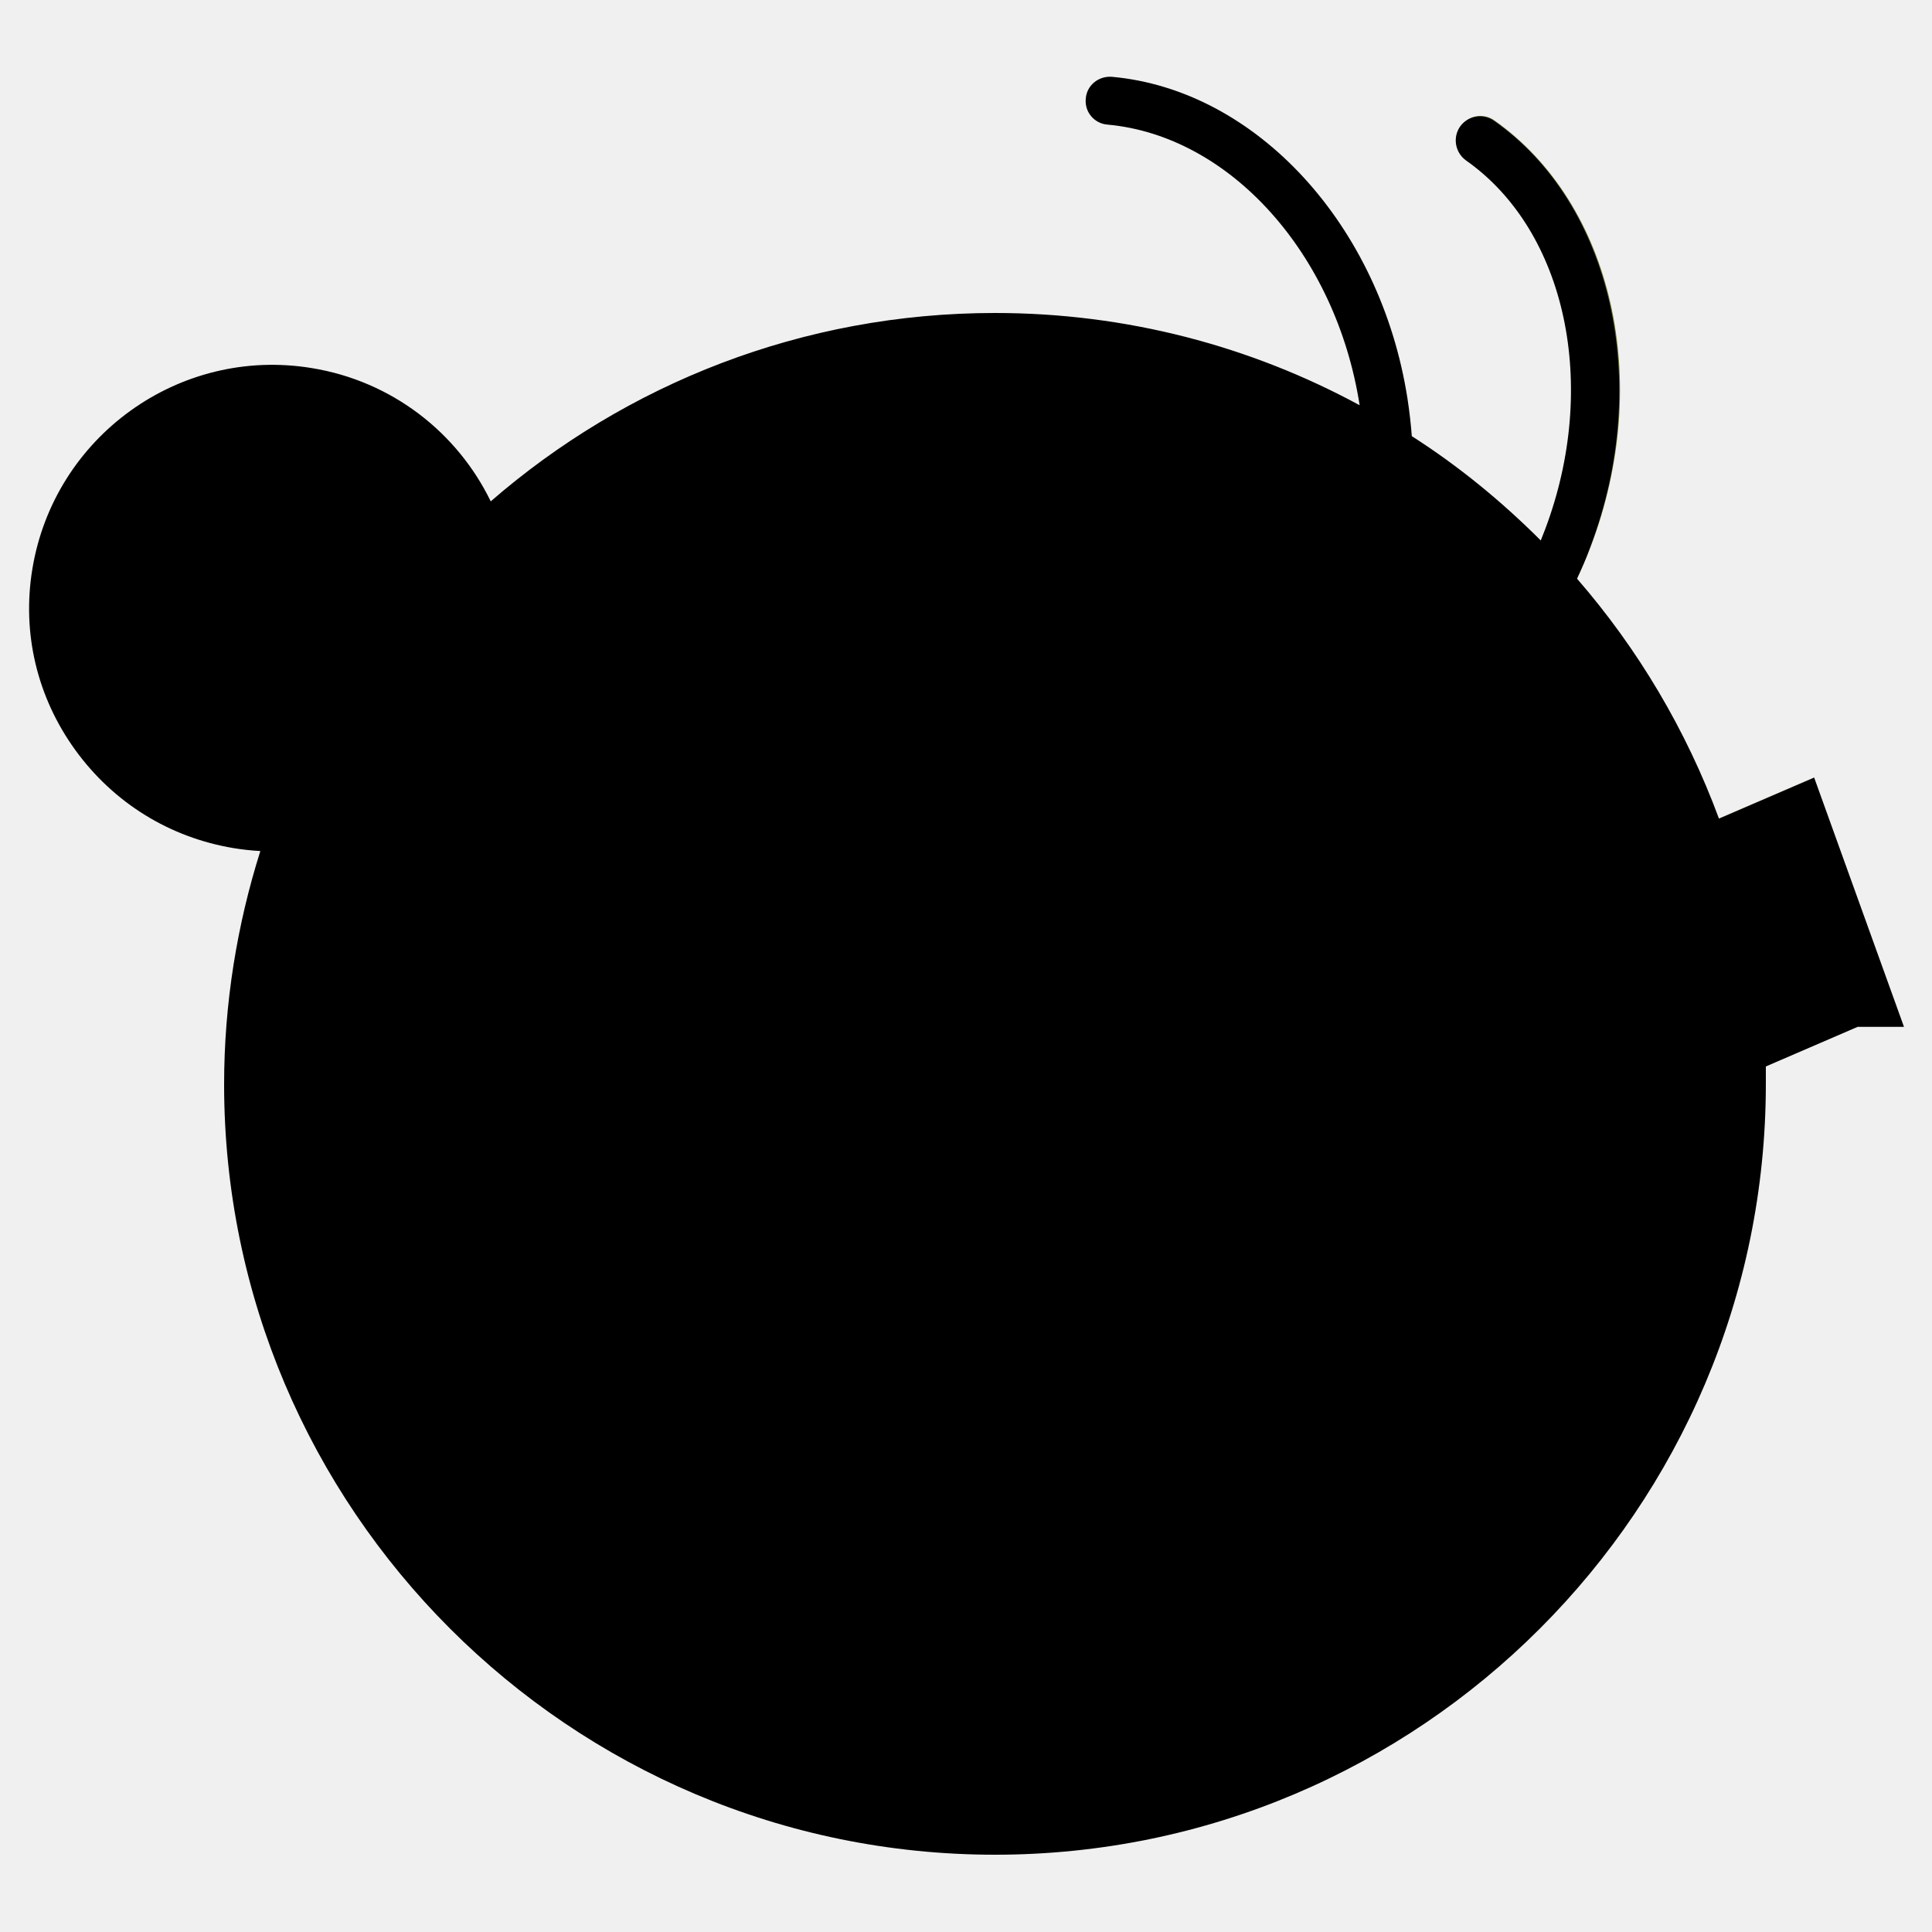
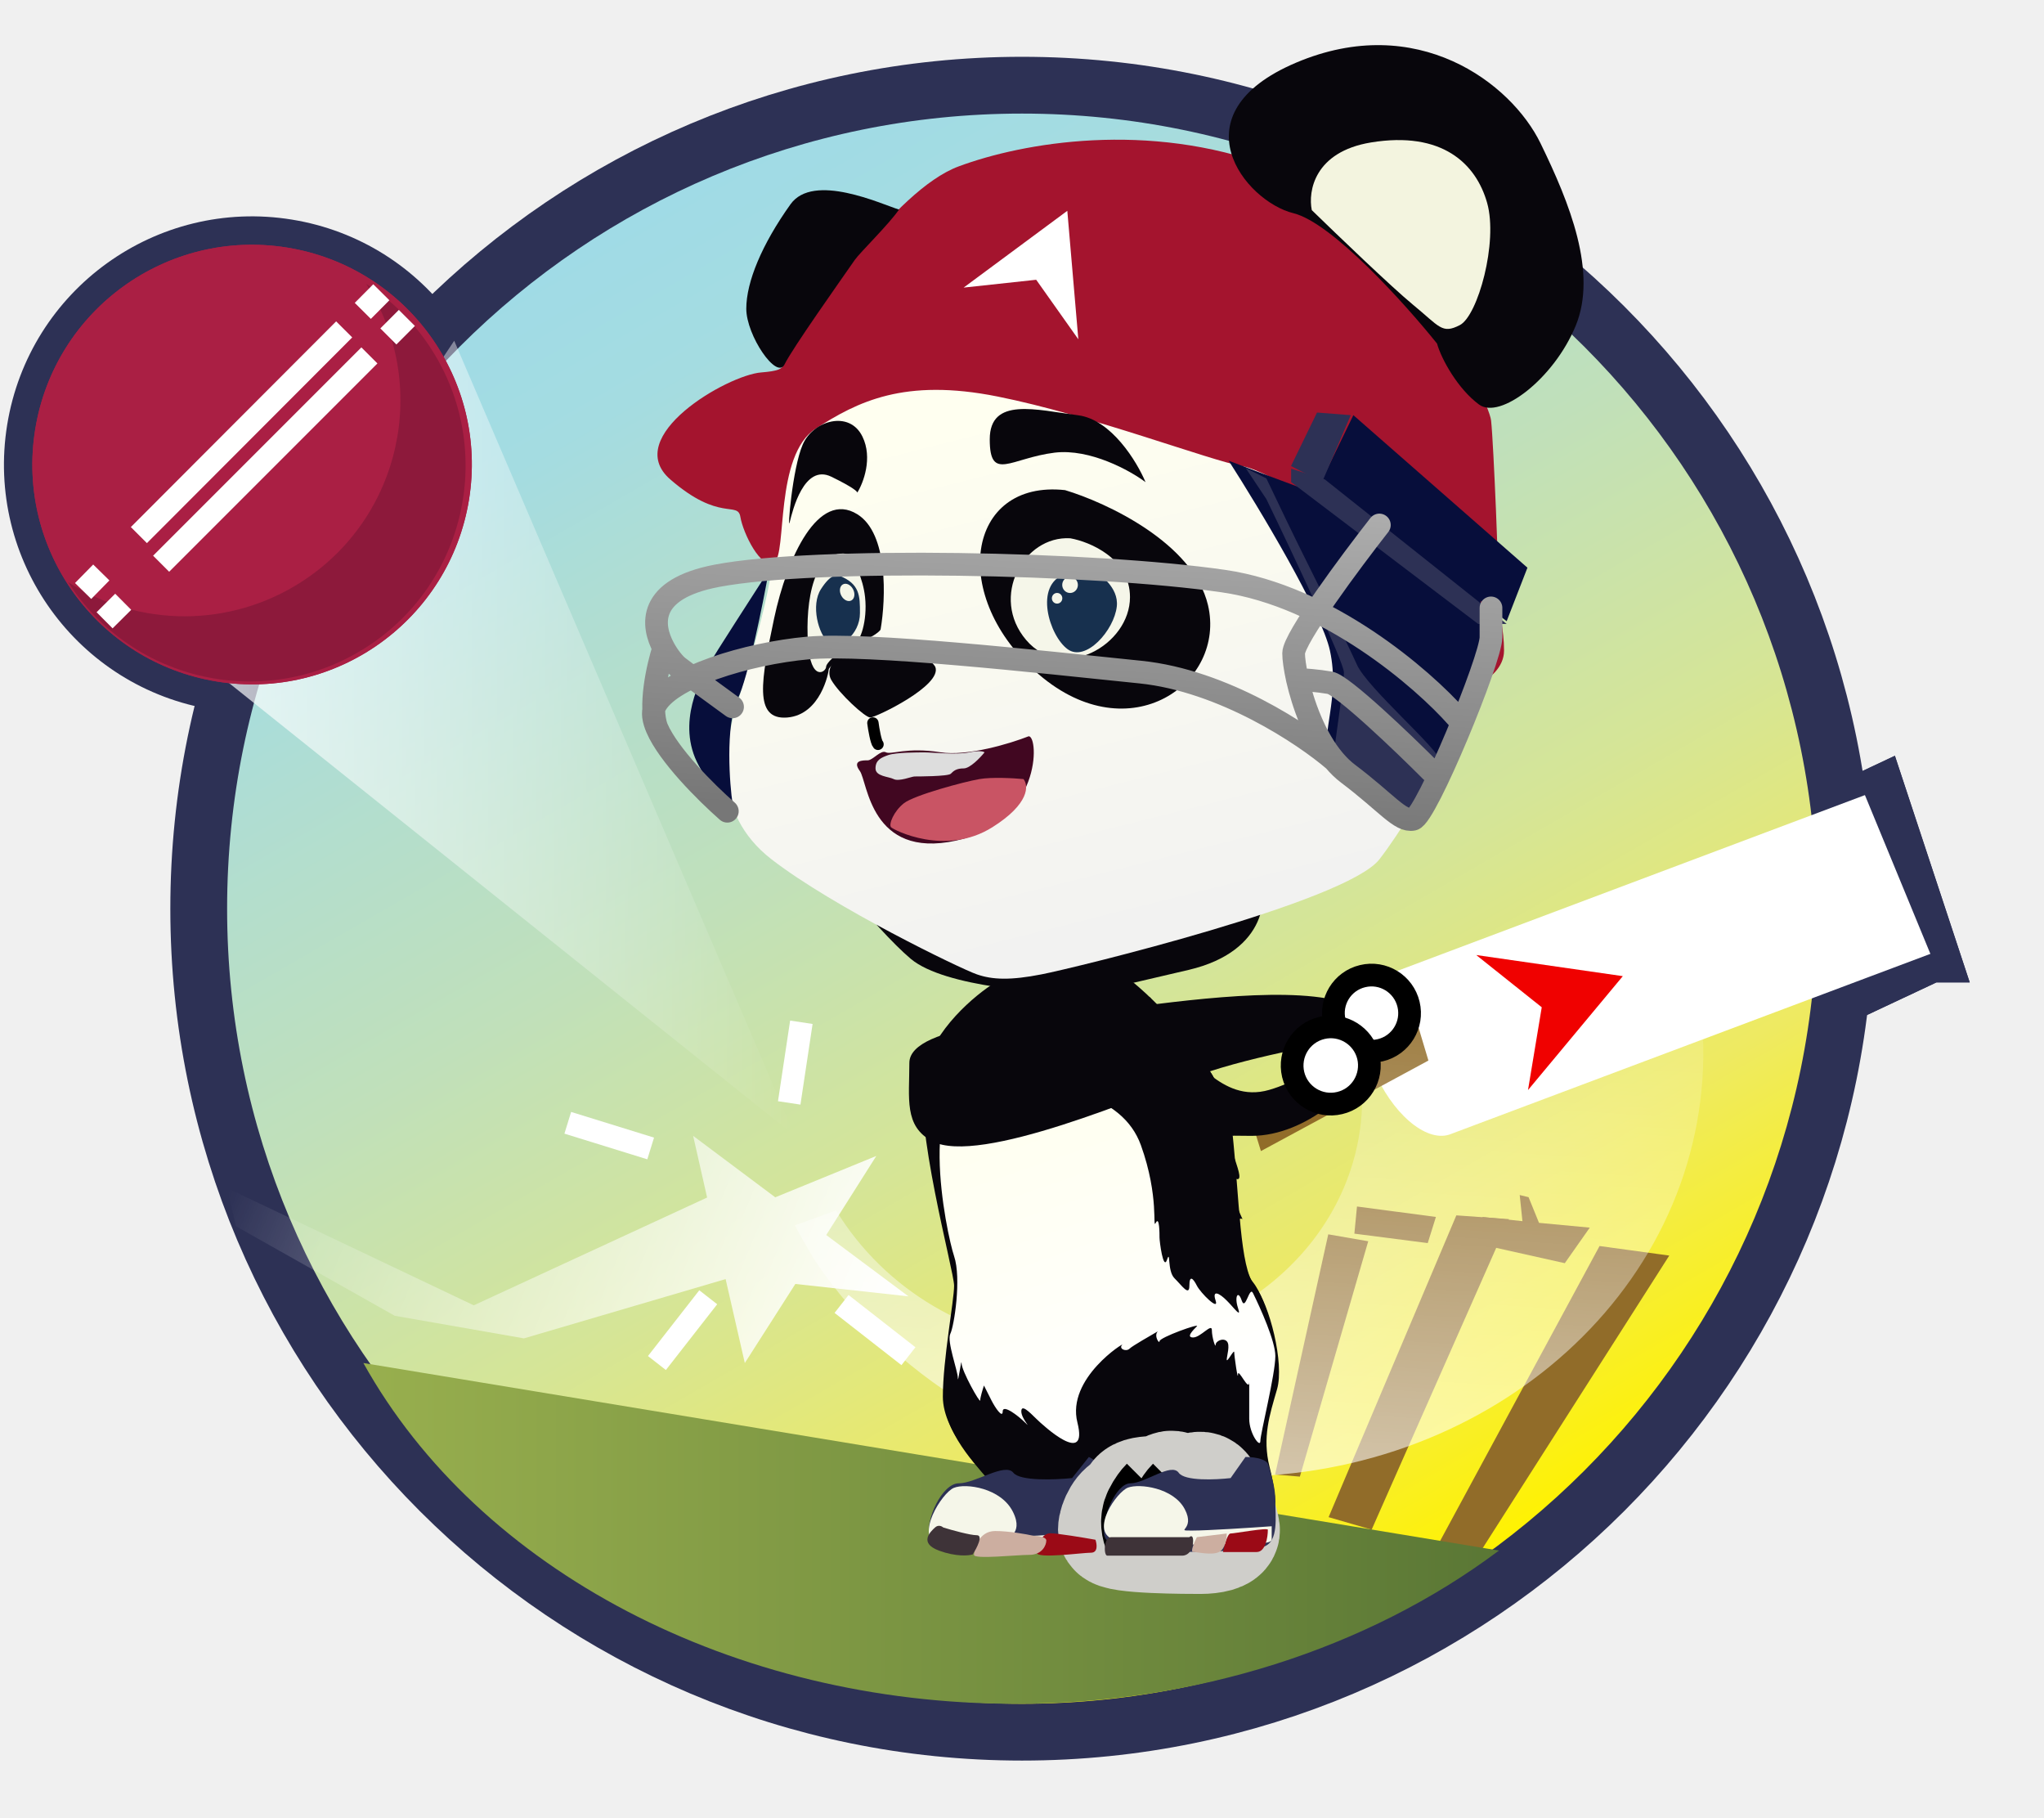
- <svg xmlns="http://www.w3.org/2000/svg" version="1.1" id="Layer_1" x="0px" y="0px" viewBox="0 0 400 400" style="enable-background:new 0 0 400 400;" xml:space="preserve">
-   <style type="text/css">
- 	.st0{fill:none;stroke:#749948;stroke-width:15.7;stroke-miterlimit:10;}
- 	.st1{fill:none;stroke:#647331;stroke-width:10;stroke-linecap:round;stroke-linejoin:round;stroke-miterlimit:10;}
- </style>
-   <path class="st0" d="M382.9,204.7l-87.9,37.8c-4.4,1.6-10.6-4.6-13.9-13.7c-3.2-9.2-2.4-17.9,2-19.5l87.9-37.8L382.9,204.7  L382.9,204.7z" />
-   <path class="st1" d="M277.2,158.7c20-6,38.3-23.3,47.5-47.4c12.3-32.5,4-66.7-18.2-82.3" />
-   <path d="M394.2,212.6L375.6,161l-19.7,8.5c-6.8-18.4-16.8-35.2-29.4-49.7c1-2.2,2-4.4,2.8-6.7c12.8-33.9,4.4-71-20-88.1  c-2.3-1.6-5.4-1-7,1.2c-1.6,2.3-1,5.4,1.2,7c20.8,14.6,27.6,46.7,16.4,76.4c-0.3,0.8-0.6,1.5-0.9,2.3c-8.1-8.1-17-15.4-26.7-21.6  c-0.2-2.6-0.5-5.2-0.9-7.8c-5.6-35.9-31.3-63.9-61.2-66.6c-2.8-0.2-5.2,1.8-5.4,4.5c-0.3,2.8,1.8,5.2,4.5,5.4  c25.3,2.3,47.3,26.7,52.2,58.1C259,71.7,233.3,64.8,206,64.8c-39.9,0-76.4,14.7-104.4,39c-6.9-14.2-20.4-24.9-37.1-27.6  c-27.4-4.5-53.3,14.2-57.8,41.6c-2.2,13.3,1,26.6,8.9,37.5c7.9,10.9,19.5,18.1,32.8,20.3c1.8,0.3,3.7,0.5,5.5,0.6  c-4.8,15.2-7.5,31.5-7.5,48.3C46.4,312.4,118,384,206,384c88,0,159.6-71.6,159.6-159.6c0-1.2,0-2.4,0-3.6l19-8.2H394.2z" />
+ <svg xmlns="http://www.w3.org/2000/svg" width="18" height="16" viewBox="0 0 18 16" fill="none">
+   <path d="M4.13 4.4C4.301 3.345 3.585 2.351 2.53 2.18C1.475 2.009 0.481 2.725 0.31 3.78C0.139 4.835 0.855 5.829 1.91 6C2.965 6.171 3.958 5.455 4.13 4.4Z" stroke="#2D3155" stroke-width="0.5" stroke-miterlimit="10" />
+   <path d="M16.997 8.399L13.611 9.989C13.441 10.057 13.201 9.795 13.075 9.411C12.952 9.024 12.982 8.658 13.152 8.591L16.538 7L17 8.399H16.997Z" stroke="#2D3155" stroke-width="0.5" stroke-miterlimit="10" />
+   <path d="M16.997 8.399L13.611 9.989C13.441 10.057 13.201 9.795 13.075 9.411C12.952 9.024 12.982 8.658 13.152 8.591L16.538 7L17 8.399H16.997Z" stroke="#2D3155" stroke-width="0.5" stroke-miterlimit="10" />
+   <path d="M9 15C12.866 15 16 11.866 16 8C16 4.134 12.866 1 9 1C5.134 1 2 4.134 2 8C2 11.866 5.134 15 9 15Z" stroke="#2D3155" stroke-miterlimit="10" />
+   <path d="M9 15C12.866 15 16 11.866 16 8C16 4.134 12.866 1 9 1C5.134 1 2 4.134 2 8C2 11.866 5.134 15 9 15Z" fill="url(#paint0_linear_94_4290)" />
+   <path d="M16.996 8.399L12.763 9.989C12.552 10.057 12.252 9.795 12.094 9.411C11.94 9.024 11.978 8.658 12.19 8.591L16.423 7L17 8.399H16.996Z" fill="white" />
+   <path d="M12.478 9L11 9.797L11.104 10.134L12.579 9.337L12.478 9ZM11.95 10.622L12.645 10.714L12.573 10.944L11.927 10.861L11.95 10.622ZM13.553 10.766L13.461 10.54L13.383 10.521L13.407 10.751L13.056 10.714L12.996 10.946L13.78 11.121L14 10.808L13.553 10.766ZM11.697 10.867L11.229 12.982L11.447 13L12.049 10.928L11.697 10.867Z" fill="#916C29" />
+   <path d="M12.825 10.7L11.7 13.357L12.079 13.467L13.288 10.733L12.825 10.7ZM14.086 10.97L12.673 13.583L13.012 13.7L14.7 11.054L14.086 10.97Z" fill="#916C29" />
+   <path d="M8.939 15C10.518 15.002 12.041 14.52 13.2 13.651L3.2 12C4.218 13.828 6.466 15.002 8.942 15H8.939Z" fill="url(#paint1_linear_94_4290)" />
+   <path d="M7.276 10.873L7.717 10.177L6.827 10.541L6.104 10L6.227 10.543L4.172 11.492L2 10.46L2.078 10.796L3.476 11.584L4.614 11.783L6.39 11.261L6.559 12L7.004 11.304L8 11.413L7.276 10.873Z" fill="url(#paint2_linear_94_4290)" />
+   <path d="M5.73 10.111L5 9.885M7.057 9L6.95 9.71M8 11.94L7.411 11.48M5.785 12L6.237 11.421" stroke="white" stroke-width="0.2" stroke-miterlimit="10" />
+   <path d="M11.89 9.03C11.972 9.275 12.007 9.539 11.991 9.807C11.905 11.025 10.743 11.94 9.384 11.848C8.551 11.805 7.793 11.359 7.363 10.657L7 10.788C7.055 10.895 7.117 10.998 7.179 11.102C7.934 12.216 9.181 12.916 10.543 12.99C12.858 13.143 14.848 11.581 14.992 9.501C15.027 8.99 14.946 8.477 14.758 8L11.89 9.034V9.03Z" fill="url(#paint3_linear_94_4290)" />
+   <path d="M7 10L2 6L4 3L7 10Z" fill="url(#paint4_linear_94_4290)" />
+   <path d="M4.13 4.4C4.301 3.345 3.585 2.351 2.53 2.18C1.475 2.009 0.481 2.725 0.31 3.78C0.139 4.835 0.855 5.829 1.91 6C2.965 6.171 3.958 5.455 4.13 4.4Z" fill="#AA1F44" />
+   <path d="M0.732 5.203L0.892 5.04" stroke="white" stroke-width="0.2" stroke-miterlimit="10" />
+   <path d="M1.223 4.711L3.031 2.9" stroke="white" stroke-width="0.2" stroke-miterlimit="10" stroke-dasharray="12.79 12.79" />
+   <path d="M3.195 2.737L3.358 2.573" stroke="white" stroke-width="0.2" stroke-miterlimit="10" />
+   <path d="M0.921 5.461L1.085 5.298" stroke="white" stroke-width="0.2" stroke-miterlimit="10" />
+   <path d="M1.419 4.963L3.253 3.129" stroke="white" stroke-width="0.2" stroke-miterlimit="10" stroke-dasharray="12.97 12.97" />
+   <path d="M3.42 2.962L3.583 2.799" stroke="white" stroke-width="0.2" stroke-miterlimit="10" />
+   <path d="M4.13 4.4C4.301 3.345 3.585 2.351 2.53 2.18C1.475 2.009 0.481 2.725 0.31 3.78C0.139 4.835 0.855 5.829 1.91 6C2.965 6.171 3.958 5.455 4.13 4.4Z" fill="#AA1F44" />
+   <path opacity="0.5" d="M3.225 2.5C3.792 3.384 3.535 4.559 2.651 5.125C2.026 5.526 1.225 5.526 0.6 5.125C1.167 6.009 2.342 6.265 3.225 5.699C4.109 5.133 4.366 3.958 3.799 3.074C3.651 2.843 3.456 2.648 3.225 2.5Z" fill="#701431" />
+   <path d="M0.732 5.203L0.892 5.04" stroke="white" stroke-width="0.2" stroke-miterlimit="10" />
+   <path d="M1.223 4.711L3.031 2.9" stroke="white" stroke-width="0.2" stroke-miterlimit="10" stroke-dasharray="12.79 12.79" />
+   <path d="M3.195 2.737L3.358 2.573" stroke="white" stroke-width="0.2" stroke-miterlimit="10" />
+   <path d="M0.921 5.461L1.085 5.298" stroke="white" stroke-width="0.2" stroke-miterlimit="10" />
+   <path d="M1.419 4.963L3.253 3.129" stroke="white" stroke-width="0.2" stroke-miterlimit="10" stroke-dasharray="12.97 12.97" />
+   <path d="M3.42 2.962L3.583 2.799" stroke="white" stroke-width="0.2" stroke-miterlimit="10" />
+   <path d="M10.467 8.539C11.18 8.372 11.164 7.85 11.082 7.742L10.399 7.856C9.874 7.971 9.155 8.35 8.837 8.35C8.439 8.35 7.339 7.401 7.187 7.378C7.035 7.355 7.718 8.188 8.021 8.442C8.325 8.696 9.235 8.743 9.424 8.743C9.614 8.743 9.576 8.747 10.467 8.539Z" fill="#08060C" />
+   <path d="M12.147 7.566C11.854 7.942 9.448 8.525 9.173 8.578C8.899 8.632 8.739 8.626 8.602 8.578C8.464 8.531 7.344 7.99 6.795 7.566C6.246 7.142 6.406 6.529 6.451 6.341C6.497 6.152 6.795 5.281 6.817 4.81C6.84 4.339 7 3.561 7.412 3.42C7.824 3.279 9.219 3.349 9.654 3.349C10.088 3.349 11.735 4.433 12.01 4.433C12.284 4.433 13.085 5.187 13.108 5.563C13.131 5.94 12.513 7.094 12.147 7.566Z" fill="url(#paint5_linear_94_4290)" />
+   <path d="M13.245 5.728C13.245 5.879 13.108 5.98 13.039 6.011C13.07 5.87 13.131 5.573 13.131 5.516C13.131 5.446 12.765 4.951 12.627 4.833C12.49 4.715 12.124 4.551 12.01 4.598C11.896 4.645 11.209 4.15 10.935 4.103C10.66 4.056 9.608 3.655 8.785 3.491C7.961 3.326 7.55 3.538 7.184 3.773C6.818 4.009 6.932 4.88 6.818 4.951C6.703 5.022 6.543 4.692 6.52 4.551C6.497 4.409 6.337 4.598 5.903 4.221C5.468 3.844 6.406 3.302 6.703 3.279C7.001 3.255 6.84 3.208 7.001 2.996C7.161 2.784 7.87 1.677 8.442 1.465C9.013 1.253 10.111 1.064 11.187 1.465C12.261 1.865 13.108 3.491 13.131 3.703C13.154 3.915 13.199 5.069 13.199 5.234C13.199 5.399 13.245 5.54 13.245 5.728Z" fill="#A4142E" />
+   <path d="M9.399 1.856L8.486 2.532L9.125 2.463L9.496 2.987L9.399 1.856Z" fill="white" />
+   <path d="M11.39 1.877C11.732 1.961 12.376 2.677 12.655 3.025C12.694 3.165 12.84 3.425 13.024 3.561C13.207 3.698 13.683 3.337 13.876 2.868C14.069 2.399 13.824 1.79 13.566 1.261C13.308 0.731 12.478 0.1 11.413 0.552C10.348 1.004 10.963 1.772 11.39 1.877Z" fill="#08060C" />
+   <path d="M12.074 1.254C11.574 1.336 11.518 1.685 11.552 1.85C11.77 2.062 12.252 2.525 12.441 2.681C12.678 2.875 12.697 2.944 12.856 2.862C13.014 2.78 13.194 2.132 13.096 1.786C12.998 1.44 12.699 1.152 12.074 1.254Z" fill="#F3F4DF" />
+   <path d="M6.961 1.799C7.162 1.516 7.764 1.798 7.917 1.845C7.825 1.978 7.574 2.222 7.527 2.289C7.393 2.482 6.978 3.067 6.909 3.208C6.841 3.349 6.572 2.953 6.572 2.718C6.572 2.482 6.709 2.152 6.961 1.799Z" fill="#08060C" />
+   <path d="M11.918 3.655L13.451 4.998L13.268 5.469L11.644 4.221L11.918 3.655Z" fill="#070E3B" />
+   <path d="M11.598 3.632L11.895 3.655L11.643 4.244L11.369 4.103L11.598 3.632Z" fill="#2D3155" />
+   <path d="M11.712 5.729C11.639 5.389 11.087 4.472 10.82 4.056C11.148 4.182 11.84 4.442 11.987 4.48C12.17 4.527 12.97 5.163 13.016 5.234C13.062 5.305 13.107 5.729 13.107 5.823C13.107 5.917 12.581 7.189 12.467 7.236C12.353 7.283 11.804 6.765 11.712 6.624C11.621 6.482 11.804 6.153 11.712 5.729Z" fill="#070E3B" />
+   <path d="M11.471 4.872C11.398 4.727 11.228 4.372 11.152 4.212L10.97 4.121L11.152 4.394C11.38 4.865 11.835 5.829 11.835 5.92C11.835 6.034 11.744 6.603 11.744 6.671C11.744 6.739 12.359 7.195 12.45 7.195C12.541 7.195 12.678 6.785 12.678 6.694C12.678 6.603 12.04 6.056 11.949 5.851C11.858 5.647 11.562 5.055 11.471 4.872Z" fill="#2D3155" />
+   <path d="M10.638 5.328C10.509 4.781 9.745 4.425 9.379 4.315C8.51 4.221 8.35 5.257 9.151 5.94C9.951 6.623 10.798 6.011 10.638 5.328Z" fill="#08060C" />
+   <path d="M9.951 5.257C9.951 4.918 9.6 4.77 9.425 4.739C9.013 4.715 8.716 5.257 9.036 5.634C9.356 6.011 9.951 5.681 9.951 5.257Z" fill="#F5F6E9" />
+   <path d="M9.835 5.338C9.853 5.168 9.675 5.055 9.675 5.055C9.675 5.055 9.597 4.98 9.378 5.055C9.103 5.149 9.24 5.597 9.401 5.715C9.561 5.832 9.812 5.55 9.835 5.338Z" fill="#17304E" />
+   <path d="M6.245 5.846C6.3 5.752 6.619 5.257 6.771 5.021C6.718 5.32 6.588 5.964 6.497 6.152C6.383 6.388 6.428 6.929 6.451 7.071C6.474 7.212 6.36 7.118 6.154 6.741C5.948 6.364 6.177 5.964 6.245 5.846Z" fill="#070E3B" />
+   <path d="M9.494 3.656C9.786 3.693 10.012 4.064 10.088 4.245C9.951 4.142 9.599 3.948 9.288 3.985C8.899 4.033 8.716 4.245 8.716 3.868C8.716 3.491 9.128 3.609 9.494 3.656Z" fill="#08060C" />
+   <path d="M7.595 3.844C7.687 4.032 7.603 4.252 7.549 4.338C7.554 4.33 7.514 4.291 7.321 4.197C7.08 4.08 6.979 4.497 6.955 4.595L6.955 4.597C6.932 4.692 6.977 4.126 7.069 3.914C7.16 3.702 7.481 3.608 7.595 3.844Z" fill="#08060C" />
+   <path d="M8.281 6.623C8.519 6.661 8.899 6.545 9.059 6.482C9.15 6.482 9.173 7.236 8.418 7.401C7.664 7.565 7.641 6.882 7.572 6.788C7.503 6.694 7.595 6.694 7.641 6.694C7.686 6.694 7.755 6.6 7.801 6.623C7.847 6.647 7.984 6.576 8.281 6.623Z" fill="#410721" />
+   <path d="M8.625 6.859C8.734 6.84 8.93 6.851 9.013 6.859C9.059 6.914 9.068 7.076 8.739 7.283C8.327 7.542 7.87 7.307 7.847 7.283C7.824 7.259 7.87 7.142 7.961 7.071C8.053 7 8.487 6.883 8.625 6.859Z" fill="#C95464" />
+   <path d="M8.487 6.765C8.542 6.765 8.632 6.671 8.67 6.624C8.663 6.616 8.625 6.605 8.533 6.624C8.419 6.647 8.213 6.624 8.144 6.624C8.076 6.624 7.893 6.624 7.824 6.647C7.755 6.671 7.71 6.694 7.71 6.765C7.71 6.836 7.824 6.836 7.87 6.859C7.916 6.883 8.03 6.836 8.053 6.836C8.076 6.836 8.35 6.836 8.373 6.812C8.396 6.789 8.419 6.765 8.487 6.765Z" fill="#DDDDDD" />
+   <path d="M7.755 5.681C8.048 5.681 8.198 5.807 8.236 5.87C8.304 6.034 7.71 6.317 7.664 6.317C7.618 6.317 7.389 6.105 7.321 5.987C7.252 5.87 7.389 5.681 7.755 5.681Z" fill="#08060C" />
+   <path d="M7.687 6.365C7.694 6.42 7.714 6.534 7.732 6.553" stroke="black" stroke-width="0.1" stroke-linecap="round" />
+   <ellipse cx="0.069" cy="0.071" rx="0.069" ry="0.071" transform="matrix(-1 0 0 1 9.49219 5.07861)" fill="#F5F6E9" />
+   <ellipse cx="0.046" cy="0.047" rx="0.046" ry="0.047" transform="matrix(-1 0 0 1 9.35498 5.22021)" fill="#F5F6E9" />
+   <path d="M7.549 4.527C7.824 4.696 7.801 5.273 7.755 5.54C7.751 5.563 7.641 5.634 7.595 5.634C7.549 5.634 7.298 5.869 7.298 5.893C7.298 5.916 7.229 6.293 6.932 6.317C6.634 6.34 6.703 5.987 6.817 5.445C6.932 4.904 7.206 4.315 7.549 4.527Z" fill="#08060C" />
+   <path d="M7.618 5.257C7.6 5.088 7.519 4.935 7.481 4.88C7.161 4.81 7.092 5.304 7.115 5.658C7.138 6.011 7.275 5.917 7.275 5.87C7.275 5.823 7.481 5.658 7.527 5.658C7.572 5.658 7.641 5.469 7.618 5.257Z" fill="#F5F6E9" />
+   <path d="M7.573 5.398C7.573 5.247 7.573 5.139 7.39 5.068C7.367 5.068 7.321 5.045 7.23 5.186C7.138 5.327 7.207 5.587 7.298 5.657C7.39 5.728 7.573 5.587 7.573 5.398Z" fill="#17304E" />
+   <ellipse cx="0.059" cy="0.08" rx="0.059" ry="0.08" transform="matrix(-0.866043 0.499969 0.478132 0.878288 7.47314 5.11572)" fill="#F5F6E9" />
+   <path d="M13.017 5.493H13.268L11.667 4.221L11.37 4.126V4.244L13.017 5.493Z" fill="#2D3155" />
+   <path d="M12.833 6.318C12.528 5.972 11.689 5.248 10.774 5.116C9.631 4.951 7.183 4.904 6.314 5.069C5.697 5.186 5.737 5.505 5.845 5.705M6.451 6.223C6.322 6.129 6.044 5.927 5.971 5.87C5.944 5.849 5.889 5.787 5.845 5.705M12.147 4.622C11.895 4.944 11.392 5.62 11.392 5.752C11.392 5.798 11.403 5.881 11.425 5.981M13.13 5.352C13.13 5.375 13.13 5.46 13.13 5.611C13.13 5.799 12.559 7.189 12.444 7.213C12.33 7.236 12.215 7.071 11.872 6.812C11.828 6.779 11.787 6.739 11.749 6.694M12.604 6.789C12.353 6.537 11.822 6.03 11.712 6.011C11.602 5.992 11.475 5.983 11.425 5.981M11.425 5.981C11.474 6.195 11.577 6.492 11.749 6.694M11.749 6.694C11.485 6.467 10.774 5.992 10.042 5.917C9.127 5.823 7.641 5.658 7.115 5.705C6.588 5.752 5.879 5.964 5.765 6.223C5.743 6.273 5.754 6.338 5.786 6.412M6.405 7.142C6.214 6.974 5.889 6.649 5.786 6.412M5.845 5.705C5.794 5.862 5.711 6.223 5.786 6.412" stroke="url(#paint6_linear_94_4290)" stroke-width="0.2" stroke-linecap="round" />
+   <path d="M10.836 9.92C10.783 9.425 10.244 8.867 9.981 8.65H8.764C8.588 8.758 8.217 9.067 8.139 9.431C8.04 9.887 8.402 11.189 8.402 11.319C8.402 11.45 8.303 11.971 8.303 12.296C8.303 12.622 8.665 12.947 8.698 13.012C8.731 13.078 8.566 13.045 8.402 13.175C8.237 13.305 8.5 13.403 8.665 13.403C8.829 13.403 9.553 13.501 9.619 13.501C9.685 13.501 9.717 13.305 9.717 13.208C9.717 13.11 9.652 12.817 9.685 12.915C9.717 13.012 9.981 13.143 10.046 13.175C10.112 13.208 9.783 13.468 9.816 13.533C9.849 13.598 10.869 13.468 11.066 13.468C11.263 13.468 11.23 13.143 11.165 12.882C11.099 12.622 11.165 12.426 11.23 12.198C11.296 11.971 11.165 11.45 11.033 11.287C10.902 11.124 10.902 10.538 10.836 9.92Z" fill="#08060C" />
+   <path d="M10.851 9.952C10.799 9.457 10.259 8.9 9.996 8.683H8.779C8.604 8.791 8.233 9.099 8.154 9.464C8.055 9.92 8.417 11.222 8.417 11.352C8.417 11.482 8.319 12.003 8.319 12.329C8.319 12.654 8.68 12.98 8.713 13.045C8.746 13.11 8.582 13.078 8.417 13.208C8.253 13.338 8.516 13.436 8.68 13.436C8.845 13.436 9.569 13.534 9.634 13.534C9.7 13.534 9.733 13.338 9.733 13.241C9.733 13.143 9.667 12.85 9.7 12.947C9.733 13.045 9.996 13.175 10.062 13.208C10.128 13.241 9.799 13.501 9.832 13.566C9.865 13.631 10.884 13.501 11.082 13.501C11.279 13.501 11.246 13.175 11.18 12.915C11.115 12.654 11.18 12.459 11.246 12.231C11.312 12.003 11.18 11.482 11.049 11.32C10.917 11.157 10.917 10.571 10.851 9.952Z" fill="#08060C" />
+   <path d="M9.81 13.384C9.81 13.273 9.736 13.028 9.699 12.92C9.687 12.883 9.62 12.843 9.589 12.827L9.441 13.013C9.293 13.028 8.983 13.041 8.924 12.966C8.85 12.874 8.591 13.059 8.443 13.059C8.296 13.059 8.148 13.384 8.185 13.523C8.222 13.663 8.702 13.663 8.85 13.663C8.998 13.663 9.626 13.663 9.773 13.616C9.921 13.57 9.81 13.523 9.81 13.384Z" fill="#2D3155" />
+   <path d="M8.991 13.524C9.13 13.524 9.536 13.496 9.721 13.482V13.609C9.721 13.652 9.617 13.652 9.513 13.652C9.408 13.652 8.469 13.694 8.261 13.609C8.052 13.524 8.296 13.141 8.4 13.099C8.504 13.056 8.817 13.099 8.921 13.312C9.026 13.524 8.817 13.524 8.991 13.524Z" fill="#F5F6E9" />
+   <path d="M10.672 13.24C10.724 13.266 10.759 13.403 10.771 13.468C10.779 13.511 10.672 13.533 10.573 13.533C10.475 13.533 9.817 13.533 9.817 13.468C9.817 13.403 9.882 13.273 9.948 13.273C10.014 13.273 9.981 13.208 10.014 13.175C10.047 13.143 10.146 13.143 10.178 13.143H10.178C10.211 13.143 10.211 13.143 10.277 13.11C10.343 13.078 10.31 13.11 10.376 13.11C10.442 13.11 10.442 13.143 10.54 13.11C10.639 13.078 10.606 13.208 10.672 13.24Z" fill="#CFCECA" stroke="#CFCECA" />
+   <path d="M10.507 13.24C10.496 13.251 10.468 13.286 10.441 13.338C10.415 13.39 10.431 13.446 10.441 13.468" stroke="black" />
+   <path d="M10.277 13.24C10.266 13.251 10.237 13.286 10.211 13.338C10.185 13.39 10.2 13.446 10.211 13.468" stroke="black" />
+   <path d="M11.231 11.938C11.231 11.808 11.099 11.515 11.034 11.384C11.002 11.319 10.968 11.547 10.935 11.45C10.902 11.352 10.869 11.417 10.902 11.515C10.935 11.612 10.869 11.515 10.803 11.45C10.738 11.384 10.672 11.352 10.705 11.45C10.738 11.547 10.573 11.384 10.54 11.319C10.507 11.254 10.474 11.222 10.474 11.319C10.474 11.417 10.409 11.319 10.343 11.254C10.277 11.189 10.31 10.994 10.277 11.091C10.244 11.189 10.211 10.929 10.211 10.896C10.211 10.864 10.211 10.701 10.178 10.766C10.146 10.831 10.211 10.538 10.047 10.082C9.882 9.626 9.29 9.529 8.665 9.496C8.04 9.464 8.336 10.864 8.402 11.059C8.468 11.254 8.402 11.677 8.369 11.742C8.336 11.808 8.435 12.068 8.435 12.133C8.435 12.198 8.468 11.938 8.468 12.003C8.468 12.068 8.632 12.361 8.632 12.329C8.632 12.303 8.654 12.231 8.665 12.198L8.731 12.329C8.764 12.394 8.83 12.491 8.83 12.426C8.83 12.361 8.961 12.459 9.027 12.524C9.093 12.589 8.994 12.491 8.994 12.426C8.994 12.361 9.06 12.426 9.126 12.491C9.192 12.556 9.586 12.915 9.488 12.524C9.389 12.133 9.915 11.808 9.882 11.84C9.849 11.873 9.915 11.905 9.948 11.873C9.972 11.849 10.133 11.758 10.196 11.721C10.158 11.76 10.211 11.837 10.211 11.808C10.211 11.775 10.573 11.645 10.54 11.677C10.507 11.71 10.441 11.775 10.507 11.775C10.573 11.775 10.672 11.645 10.672 11.71C10.672 11.775 10.705 11.873 10.705 11.84C10.705 11.808 10.77 11.775 10.803 11.808C10.836 11.84 10.803 11.938 10.803 11.97C10.803 12.003 10.869 11.873 10.869 11.905C10.869 11.938 10.902 12.166 10.902 12.101C10.902 12.036 11.001 12.263 11.001 12.166V12.491C11.001 12.621 11.099 12.752 11.099 12.687C11.099 12.621 11.231 12.101 11.231 11.938Z" fill="url(#paint7_linear_94_4290)" />
+   <path d="M10.942 11.156C10.942 11.234 10.899 11.08 10.877 10.993L10.712 10.928L10.745 10.407L10.449 9.561C10.263 9.279 9.896 8.714 9.923 8.714C9.956 8.714 10.087 8.779 10.12 8.779C10.153 8.779 10.153 8.91 10.219 8.91C10.284 8.91 10.317 9.072 10.383 9.105C10.449 9.138 10.581 9.268 10.515 9.268C10.449 9.268 10.515 9.333 10.613 9.398C10.712 9.463 10.745 9.626 10.613 9.528C10.482 9.431 10.745 9.724 10.778 9.789L10.778 9.789C10.811 9.854 10.909 10.049 10.844 9.984C10.778 9.919 10.844 10.114 10.877 10.212C10.909 10.31 10.942 10.407 10.877 10.375C10.811 10.342 10.877 10.472 10.877 10.537C10.877 10.59 10.921 10.689 10.942 10.733C10.921 10.722 10.883 10.726 10.909 10.831C10.942 10.961 10.942 11.058 10.942 11.156Z" fill="#08060C" />
+   <path d="M11.231 13.213C11.231 13.101 11.2 13 11.167 12.891C11.156 12.854 11.071 12.827 10.968 12.827L10.837 13.013C10.706 13.028 10.432 13.041 10.38 12.966C10.314 12.874 10.085 13.059 9.955 13.059C9.824 13.059 9.693 13.384 9.726 13.523C9.759 13.663 10.184 13.663 10.314 13.663C10.445 13.663 11.001 13.663 11.131 13.616C11.262 13.57 11.231 13.352 11.231 13.213Z" fill="#2D3155" />
+   <path d="M10.499 13.475C10.633 13.475 11.021 13.45 11.199 13.437V13.551C11.199 13.589 11.099 13.589 10.999 13.589C10.899 13.589 10 13.627 9.8 13.551C9.6 13.475 9.833 13.135 9.933 13.097C10.033 13.059 10.333 13.097 10.433 13.286C10.533 13.475 10.333 13.475 10.499 13.475Z" fill="#F5F6E9" />
+   <path d="M11.066 13.664C11.145 13.664 11.165 13.533 11.165 13.468C11.166 13.447 10.869 13.501 10.836 13.501C10.81 13.501 10.781 13.609 10.77 13.664H11.066Z" fill="#9B0A16" />
+   <path d="M10.737 13.663C10.79 13.637 10.803 13.544 10.803 13.501L10.54 13.533C10.518 13.576 10.48 13.663 10.507 13.663C10.54 13.663 10.671 13.696 10.737 13.663Z" fill="#CCAEA0" />
+   <path d="M10.507 13.566C10.507 13.514 10.485 13.522 10.474 13.533L9.784 13.533C9.718 13.533 9.718 13.696 9.751 13.696H10.409C10.474 13.696 10.507 13.631 10.507 13.566Z" fill="#3E3338" />
+   <path d="M9.607 13.67C9.671 13.67 9.66 13.594 9.647 13.556C9.541 13.537 9.313 13.499 9.25 13.499C9.17 13.499 9.13 13.613 9.13 13.67C9.13 13.726 9.528 13.67 9.607 13.67Z" fill="#9B0A16" />
+   <path d="M9.214 13.563C9.214 13.53 9.139 13.521 9.102 13.521C9.039 13.507 8.884 13.479 8.764 13.479C8.614 13.479 8.577 13.647 8.577 13.689C8.577 13.73 8.952 13.689 9.064 13.689C9.177 13.689 9.214 13.605 9.214 13.563Z" fill="#CCAEA0" />
+   <path d="M8.27 13.652C8.086 13.584 8.197 13.482 8.234 13.448C8.263 13.421 8.295 13.437 8.307 13.448C8.381 13.471 8.543 13.516 8.602 13.516C8.661 13.516 8.602 13.629 8.566 13.685C8.529 13.697 8.418 13.706 8.27 13.652Z" fill="#3E3338" />
+   <path d="M9.729 8.899C9.206 8.966 8.008 9.01 8.008 9.358C8.008 9.671 7.96 9.914 8.207 10.046C8.622 10.269 10.074 9.636 10.535 9.472C11.111 9.268 11.734 9.199 11.992 9.085C12.199 8.994 11.97 8.859 11.787 8.812C11.268 8.677 10.252 8.832 9.729 8.899Z" fill="#08060C" />
+   <path d="M12.156 9.246C12.336 9.203 12.447 9.022 12.404 8.842C12.361 8.662 12.18 8.55 11.999 8.594C11.819 8.637 11.708 8.818 11.752 8.998C11.795 9.178 11.976 9.289 12.156 9.246Z" fill="white" />
+   <path d="M12.156 9.246C12.336 9.203 12.447 9.022 12.404 8.842C12.361 8.662 12.18 8.55 11.999 8.594C11.819 8.637 11.708 8.818 11.752 8.998C11.795 9.178 11.976 9.289 12.156 9.246Z" stroke="black" stroke-width="0.2" stroke-miterlimit="10" stroke-linecap="round" stroke-linejoin="round" />
+   <path d="M11.023 10C10.635 10 9.909 9.983 10.009 9.632C10.057 9.463 10.208 9.374 10.362 9.3C10.516 9.226 10.737 9.724 11.178 9.595C11.618 9.466 11.596 9.245 11.795 9.061C11.993 8.876 12.015 9.153 11.993 9.355C11.971 9.558 11.508 10 11.023 10Z" fill="#08060C" />
+   <path d="M11.798 9.711C11.981 9.668 12.093 9.484 12.05 9.301C12.006 9.119 11.822 9.006 11.64 9.05C11.457 9.094 11.345 9.277 11.388 9.46C11.432 9.643 11.616 9.755 11.798 9.711Z" fill="white" />
+   <path d="M11.798 9.711C11.981 9.668 12.093 9.484 12.05 9.301C12.006 9.119 11.822 9.006 11.64 9.05C11.457 9.094 11.345 9.277 11.388 9.46C11.432 9.643 11.616 9.755 11.798 9.711Z" stroke="black" stroke-width="0.2" stroke-miterlimit="10" stroke-linecap="round" stroke-linejoin="round" />
+   <path d="M14.291 8.594L13 8.408L13.577 8.868L13.456 9.597L14.291 8.594Z" fill="#F00100" />
+   <defs>
+     <linearGradient id="paint0_linear_94_4290" x1="5.499" y1="1.937" x2="12.501" y2="14.063" gradientUnits="userSpaceOnUse">
+       <stop stop-color="#A0DBE6" />
+       <stop offset="0.1" stop-color="#A4DCE1" />
+       <stop offset="0.2" stop-color="#AFDDD3" />
+       <stop offset="0.4" stop-color="#C0E0BA" />
+       <stop offset="0.6" stop-color="#D5E597" />
+       <stop offset="0.8" stop-color="#EEEA62" />
+       <stop offset="1" stop-color="#FFF200" />
+     </linearGradient>
+     <linearGradient id="paint1_linear_94_4290" x1="3.2" y1="13.5" x2="13.2" y2="13.5" gradientUnits="userSpaceOnUse">
+       <stop stop-color="#98AF4E" />
+       <stop offset="1" stop-color="#5A7735" />
+     </linearGradient>
+     <linearGradient id="paint2_linear_94_4290" x1="2.187" y1="10.053" x2="7.659" y2="12.296" gradientUnits="userSpaceOnUse">
+       <stop stop-color="white" stop-opacity="0" />
+       <stop offset="1" stop-color="white" />
+     </linearGradient>
+     <linearGradient id="paint3_linear_94_4290" x1="11.159" y1="7.764" x2="10.765" y2="13.758" gradientUnits="userSpaceOnUse">
+       <stop stop-color="white" stop-opacity="0" />
+       <stop offset="1" stop-color="white" stop-opacity="0.7" />
+     </linearGradient>
+     <linearGradient id="paint4_linear_94_4290" x1="2" y1="6.5" x2="7" y2="6.5" gradientUnits="userSpaceOnUse">
+       <stop stop-color="white" stop-opacity="0.7" />
+       <stop offset="1" stop-color="white" stop-opacity="0" />
+     </linearGradient>
+     <linearGradient id="paint5_linear_94_4290" x1="9.751" y1="8.616" x2="8.509" y2="3.666" gradientUnits="userSpaceOnUse">
+       <stop stop-color="#F1F1F1" />
+       <stop offset="1" stop-color="#FFFFF0" />
+     </linearGradient>
+     <linearGradient id="paint6_linear_94_4290" x1="8.852" y1="2.505" x2="8.579" y2="7.196" gradientUnits="userSpaceOnUse">
+       <stop stop-color="#CFCFCF" />
+       <stop offset="1" stop-color="#777777" />
+     </linearGradient>
+     <linearGradient id="paint7_linear_94_4290" x1="9.753" y1="12.704" x2="8.765" y2="9.851" gradientUnits="userSpaceOnUse">
+       <stop stop-color="white" />
+       <stop offset="1" stop-color="#FFFFF0" />
+     </linearGradient>
+   </defs>
</svg>
